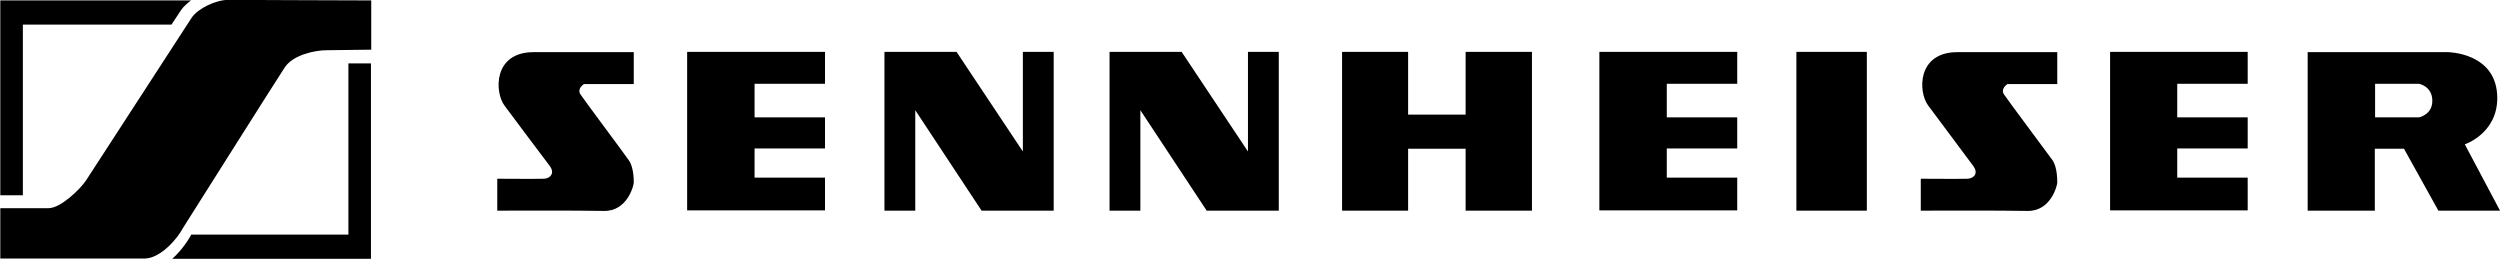
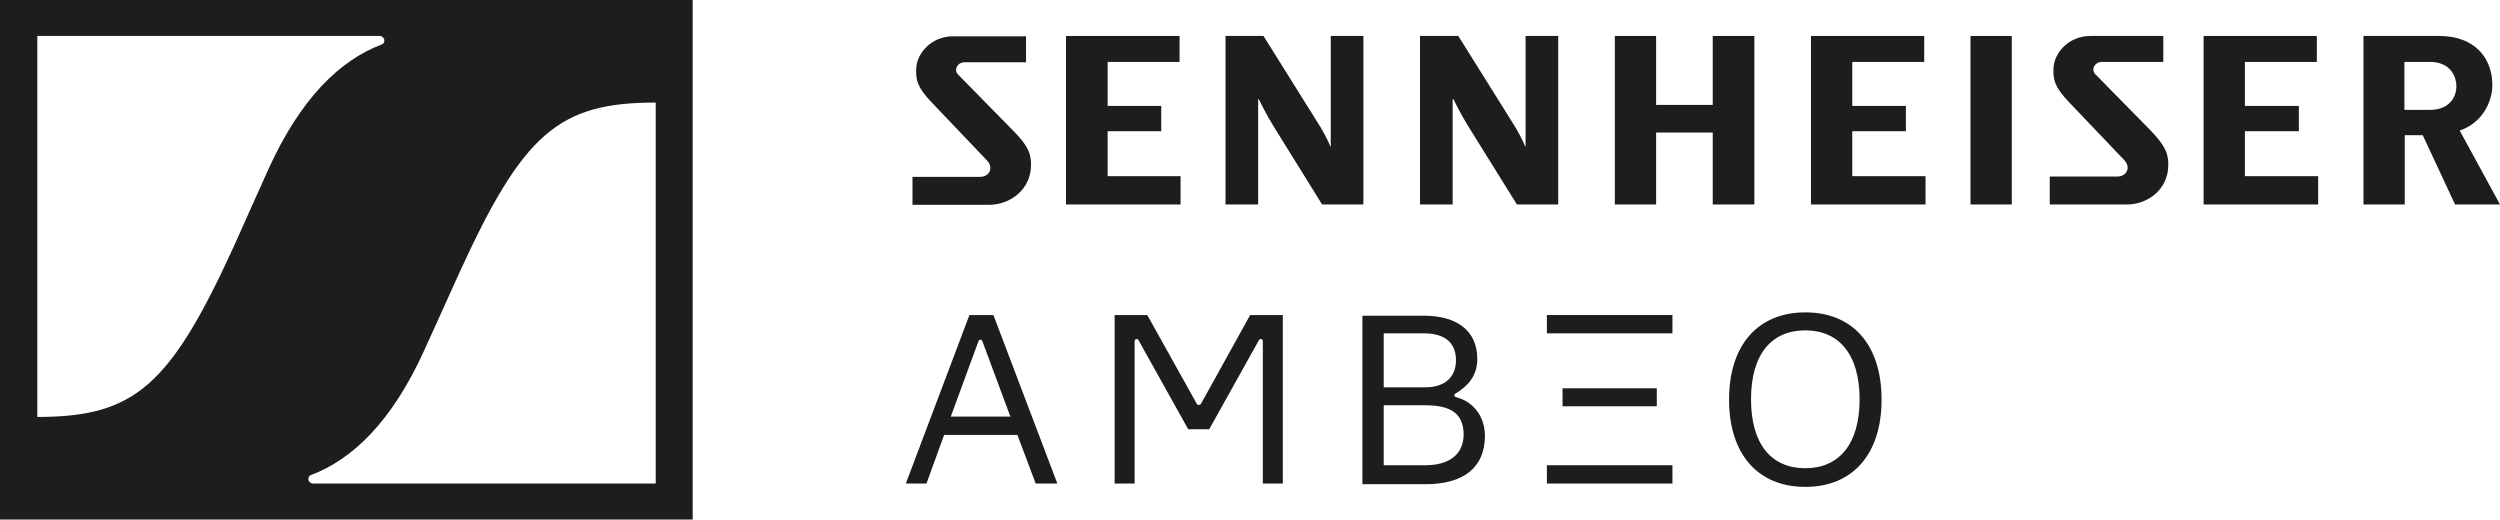
- <svg xmlns="http://www.w3.org/2000/svg" version="1.1" id="svg115845" x="0px" y="0px" width="908.5px" height="94.1px" viewBox="0 0 908.5 94.1" style="enable-background:new 0 0 908.5 94.1;" xml:space="preserve">
-   <g id="layer1" transform="translate(-434.7911,-638.1495)">
-     <g id="g116099">
-       <path id="path1162" d="M615.5,714.7v-11.6c0,0,14.6,0.1,17.1,0c2.4-0.2,3.8-2.2,2-4.6c-1.8-2.3-13.7-18.3-16.5-22    c-3.6-4.9-4.1-19.4,10.6-19.4h36.4v11.6H647c0,0-2.6,1.6-1.3,3.7c1.3,2,15.9,21.5,17.6,24c1.8,2.5,1.8,7.1,1.8,8.1    c0,1-2.3,10.5-10.9,10.3C645.7,714.6,615.5,714.7,615.5,714.7" />
-       <path id="path1164" d="M684.5,657h50.1v11.6H709v12.2h25.6v11.3H709v10.6h25.6v11.9h-50.1V657" />
-       <path id="path1166" d="M756.2,714.7V657h26.2l24.1,36.2V657h11.2v57.7h-26.2l-24.1-36.5v36.5H756.2" />
-       <path id="path1168" d="M838,714.7V657h26.2l24.1,36.2V657h11.2v57.7h-26.2l-24.1-36.5v36.5H838" />
-       <path id="path1170" d="M1016,657h50.1v11.6h-25.6v12.2h25.6v11.3h-25.6v10.6h25.6v11.9H1016V657" />
-       <path id="path1172" d="M1201.6,657h50v11.6h-25.6v12.2h25.6v11.3h-25.6v10.6h25.6v11.9h-50V657" />
-       <path id="path1174" d="M1132.8,714.7v-11.6c0,0,14.6,0.1,17.1,0c2.5-0.2,3.8-2.2,2-4.6c-1.7-2.3-13.6-18.3-16.4-22    c-3.7-4.9-4.1-19.4,10.6-19.4h36.3v11.6h-18.1c0,0-2.6,1.6-1.3,3.7c1.3,2,15.9,21.5,17.7,24c1.7,2.5,1.7,7.1,1.7,8.1    c0,1-2.3,10.5-10.9,10.3C1163,714.6,1132.8,714.7,1132.8,714.7" />
-       <path id="path1176" d="M922.5,657h24v22.8h20.9V657h24.1v57.7h-24.1v-22.5h-20.9v22.5h-24V657" />
-       <path id="path1178" d="M1087.6,657h25.6v57.7h-25.6V657z" />
-       <path id="path1186" d="M1297.9,668.6h16c0,0,4.8,0.9,4.8,6.2c0,5-4.8,6-4.8,6h-16V668.6z M1273.4,714.7h24.4v-22.5h10.6l12.5,22.5    h22.4l-12.8-24.1c0,0,11.8-3.9,11.8-16.8c0-16.6-18-16.7-18-16.7h-50.9V714.7" />
-       <path id="path1188" d="M561.4,723.4h-57.1c-0.5,1-3,5.3-6.9,8.8h72.2v-71h-8.2V723.4 M443.1,647.1h54c2.2-3.3,3.5-5.3,3.5-5.3    c0.9-1.3,2.2-2.4,3.6-3.5h-69.3v70.8h8.2V647.1 M504.5,644.5l-38.5,59.3c-2,3-9.1,10-13.6,10h-17.5v18.3c10.5,0,52.7,0,52.6,0    c6-0.2,12.1-7.8,13.6-10.8c0,0,35.1-55.6,37.2-58.7c3-4.5,10.9-6.2,15.2-6.2l16.2-0.2v-17.9c-10.5,0-51.9-0.2-51.9-0.2    C513.2,638.1,506.8,641.2,504.5,644.5" />
-     </g>
+ <svg xmlns="http://www.w3.org/2000/svg" version="1.1" id="svg115845" x="0px" y="0px" viewBox="0 0 750.7 156" style="enable-background:new 0 0 750.7 156;" xml:space="preserve">
+   <style type="text/css">
+ 	.st0{fill:#1D1D1B;}
+ </style>
+   <g>
+     <path class="st0" d="M0,156h208l0-156H0V156z M137.8,82.2c19.3-42.3,30-51.4,59.1-51.4l0,114.4H94c-0.7,0-1.2-0.5-1.4-1.1   c-0.1-0.7,0.2-1.3,0.9-1.5c12.4-4.7,24.2-16.1,33.8-37.2C130.1,99.3,135.4,87.5,137.8,82.2z M11.1,10.8H114l0,0   c0.7,0,1.2,0.5,1.4,1.1c0.1,0.7-0.2,1.3-0.9,1.5c-12.4,4.7-24.2,16.1-33.8,37.2c-2.8,6.1-8,17.9-10.4,23.2   c-19.3,42.3-30,51.4-59.1,51.4V10.8z" />
+     <path class="st0" d="M409.4,10.8h-9.8V44l-0.1,0c0,0-1-2.5-2.9-5.7l-17.2-27.5H368l0,50.6h9.8V29.8l0.2,0c0,0,2.1,4.4,4.6,8.4   L397,61.4h12.4V10.8z" />
+     <polygon class="st0" points="354.5,52.9 332.6,52.9 332.6,39.4 348.7,39.4 348.7,31.8 332.6,31.8 332.6,18.6 354.2,18.6    354.2,10.8 320.1,10.8 320.1,61.4 354.5,61.4  " />
+     <polygon class="st0" points="674.1,39.4 690.3,39.4 690.3,31.8 674.1,31.8 674.1,18.6 695.7,18.6 695.7,10.8 661.7,10.8    661.7,61.4 696.1,61.4 696.1,52.9 674.1,52.9  " />
+     <path class="st0" d="M738.6,39.2c6.8-2.3,9.8-8.6,9.8-13.7c0-7.9-5.1-14.7-16-14.7h-22.7v50.6h12.4l0-20.8h5.4l9.7,20.8h13.5   L738.6,39.2z M729.6,33h-7.6V18.6h7.7c6.5,0,7.9,4.9,7.9,7.2C737.7,28,736.4,33,729.6,33z" />
+     <path class="st0" d="M309.6,49.5c0-3.3-0.8-5.6-5.2-10.1l-16.7-17c-1.4-1.4-0.2-3.7,1.9-3.7h18.5v-7.8h-21.9   c-6.5,0-11.1,5.1-11.1,10.1c0,3,0.2,5.1,4.7,9.8l16.5,17.3c2.3,2.4,0.6,5-1.9,5H274v8.4h23.2C303.4,61.4,309.6,56.9,309.6,49.5z" />
+     <path class="st0" d="M629.2,22.3c-1.4-1.4-0.2-3.7,1.9-3.7h18.5v-7.8h-21.9c-6.5,0-11.1,5.1-11.1,10.1c0,3,0.2,5.1,4.7,9.8   l16.5,17.3c2.3,2.4,0.6,5-1.9,5h-20.4v8.4h23.2c6.2,0,12.4-4.5,12.4-11.9c0-3.3-0.8-5.6-5.2-10.2L629.2,22.3z" />
+     <path class="st0" d="M467.9,10.8h-9.8V44l-0.1,0c0,0-1-2.5-2.9-5.7l-17.2-27.5h-11.5l0,50.6h9.8V29.8l0.2-0.1c0,0,2.1,4.4,4.6,8.4   l14.5,23.3h12.4V10.8z" />
+     <polygon class="st0" points="526.8,61.4 526.8,10.8 514.3,10.8 514.3,31.5 497.3,31.5 497.3,10.8 484.9,10.8 484.9,61.4    497.3,61.4 497.3,39.8 514.3,39.8 514.3,61.4  " />
+     <rect x="591.7" y="10.8" class="st0" width="12.4" height="50.6" />
+     <polygon class="st0" points="556.2,39.4 572.3,39.4 572.3,31.8 556.2,31.8 556.2,18.6 577.8,18.6 577.8,10.8 543.8,10.8    543.8,61.4 578.2,61.4 578.2,52.9 556.2,52.9  " />
+     <rect x="464.5" y="94.6" class="st0" width="37.7" height="5.5" />
+     <path class="st0" d="M542.1,93.8c-14.3,0-22.9,9.9-22.9,26.2c0,16.3,8.6,26.2,22.9,26.2c14.3,0,22.9-9.9,22.9-26.2   C565,103.6,556.4,93.8,542.1,93.8z M542.1,140.6c-10.1,0-16.3-7.1-16.3-20.7c0-13.6,6.2-20.7,16.3-20.7c10,0,16.3,7.1,16.3,20.7   C558.4,133.5,552.1,140.6,542.1,140.6z" />
+     <path class="st0" d="M437.3,119.3c-0.4-0.1-0.6-0.4-0.6-0.6c0-0.3,0.2-0.5,0.5-0.6c3.4-2.1,6.4-5.1,6.4-10.3c0-8.5-6.1-13-16.1-13   h-18.4v50.6H428c11.5,0,17.9-5,17.9-14.6C445.8,124.4,441.8,120.4,437.3,119.3z M415.4,100.1h12.2c6.6,0,9.6,3.1,9.6,8.1   c0,4.8-3.1,8.1-9.2,8.1h-12.5V100.1z M428,139.7h-12.5v-18H428c7.6,0,11.5,2.4,11.5,8.9C439.4,136.8,434.7,139.7,428,139.7z" />
+     <path class="st0" d="M360.6,121.3c0,0-0.2,0.3-0.6,0.3c-0.4,0-0.6-0.3-0.6-0.3l-14.9-26.7h-9.8v50.6h6v-42.7c0-0.4,0.3-0.7,0.6-0.7   c0.3,0,0.5,0.1,0.6,0.4l14.9,26.7h6.3l14.9-26.7c0.1-0.2,0.3-0.4,0.6-0.4c0.4,0,0.6,0.3,0.6,0.7v42.7h6V94.6h-9.8L360.6,121.3z" />
+     <rect x="464.5" y="139.7" class="st0" width="37.7" height="5.5" />
+     <path class="st0" d="M291.1,94.6L272,145.2h6.2l5.3-14.6h22l5.5,14.6h6.5l-19.2-50.6H291.1z M285.5,125.1l8.3-22.6   c0.1-0.4,0.4-0.5,0.6-0.5c0.3,0,0.5,0.1,0.6,0.5l8.4,22.6H285.5z" />
+     <rect x="469.2" y="116.6" class="st0" width="28.3" height="5.4" />
  </g>
</svg>
